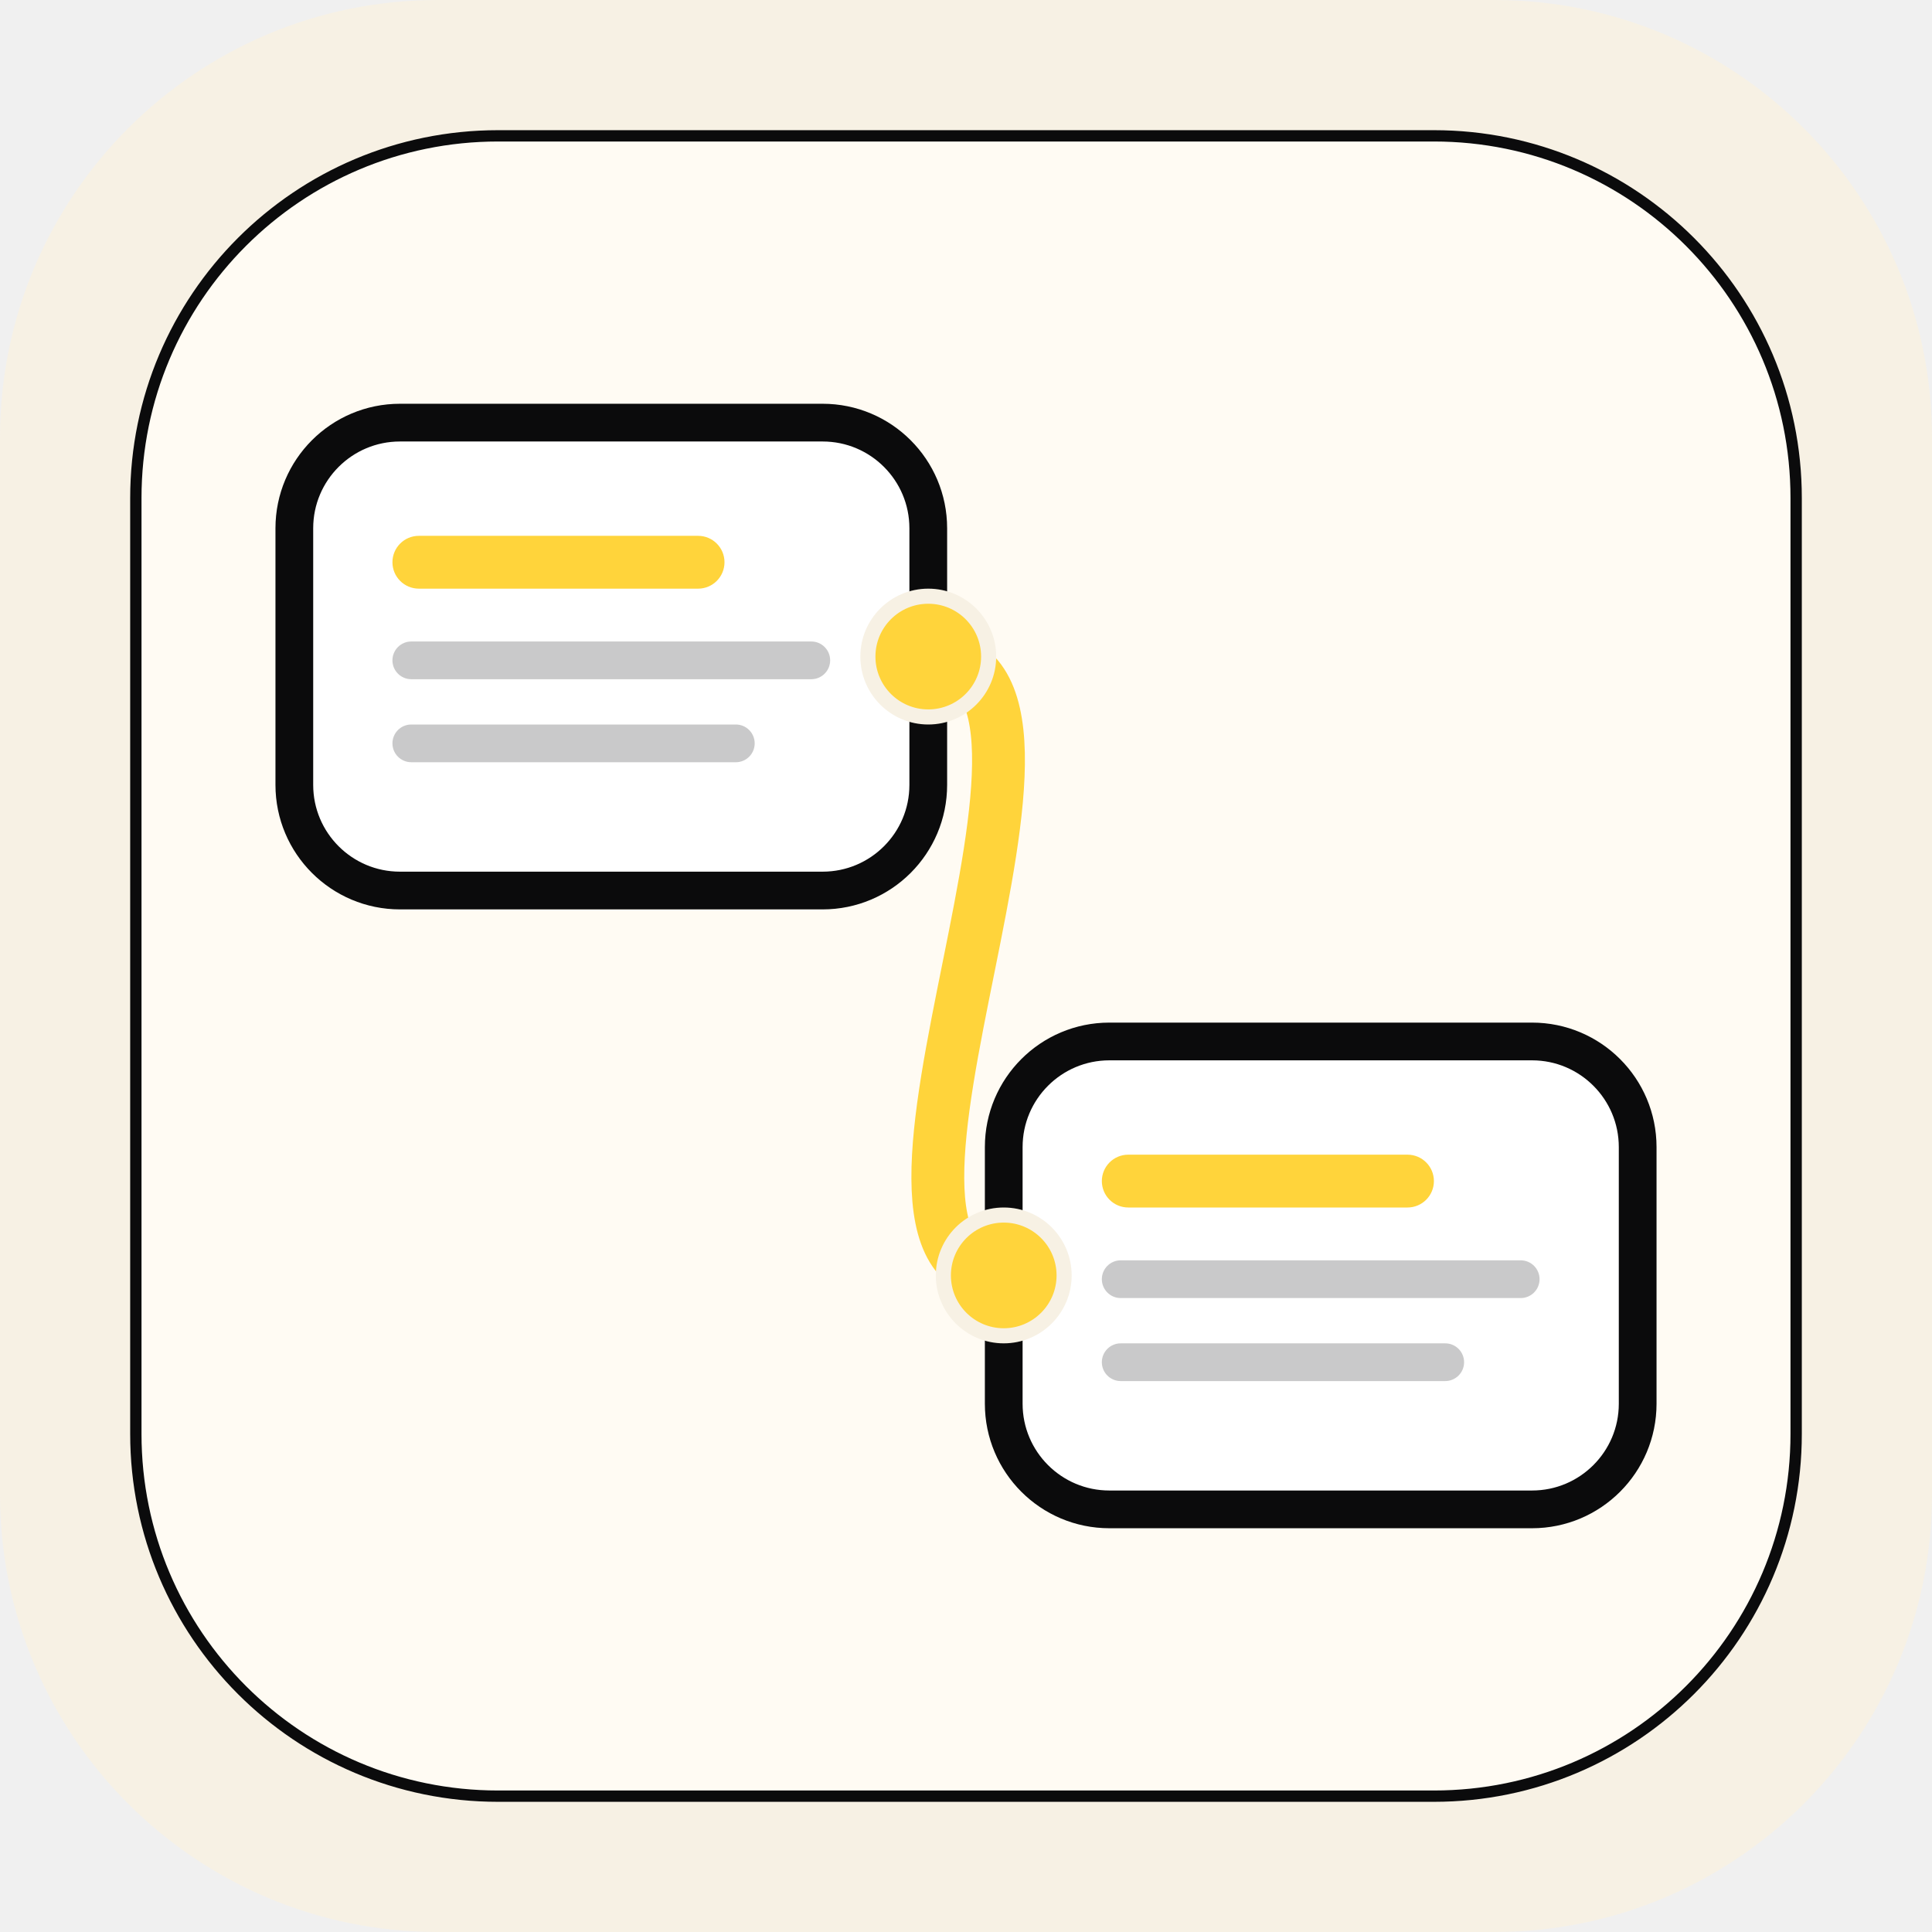
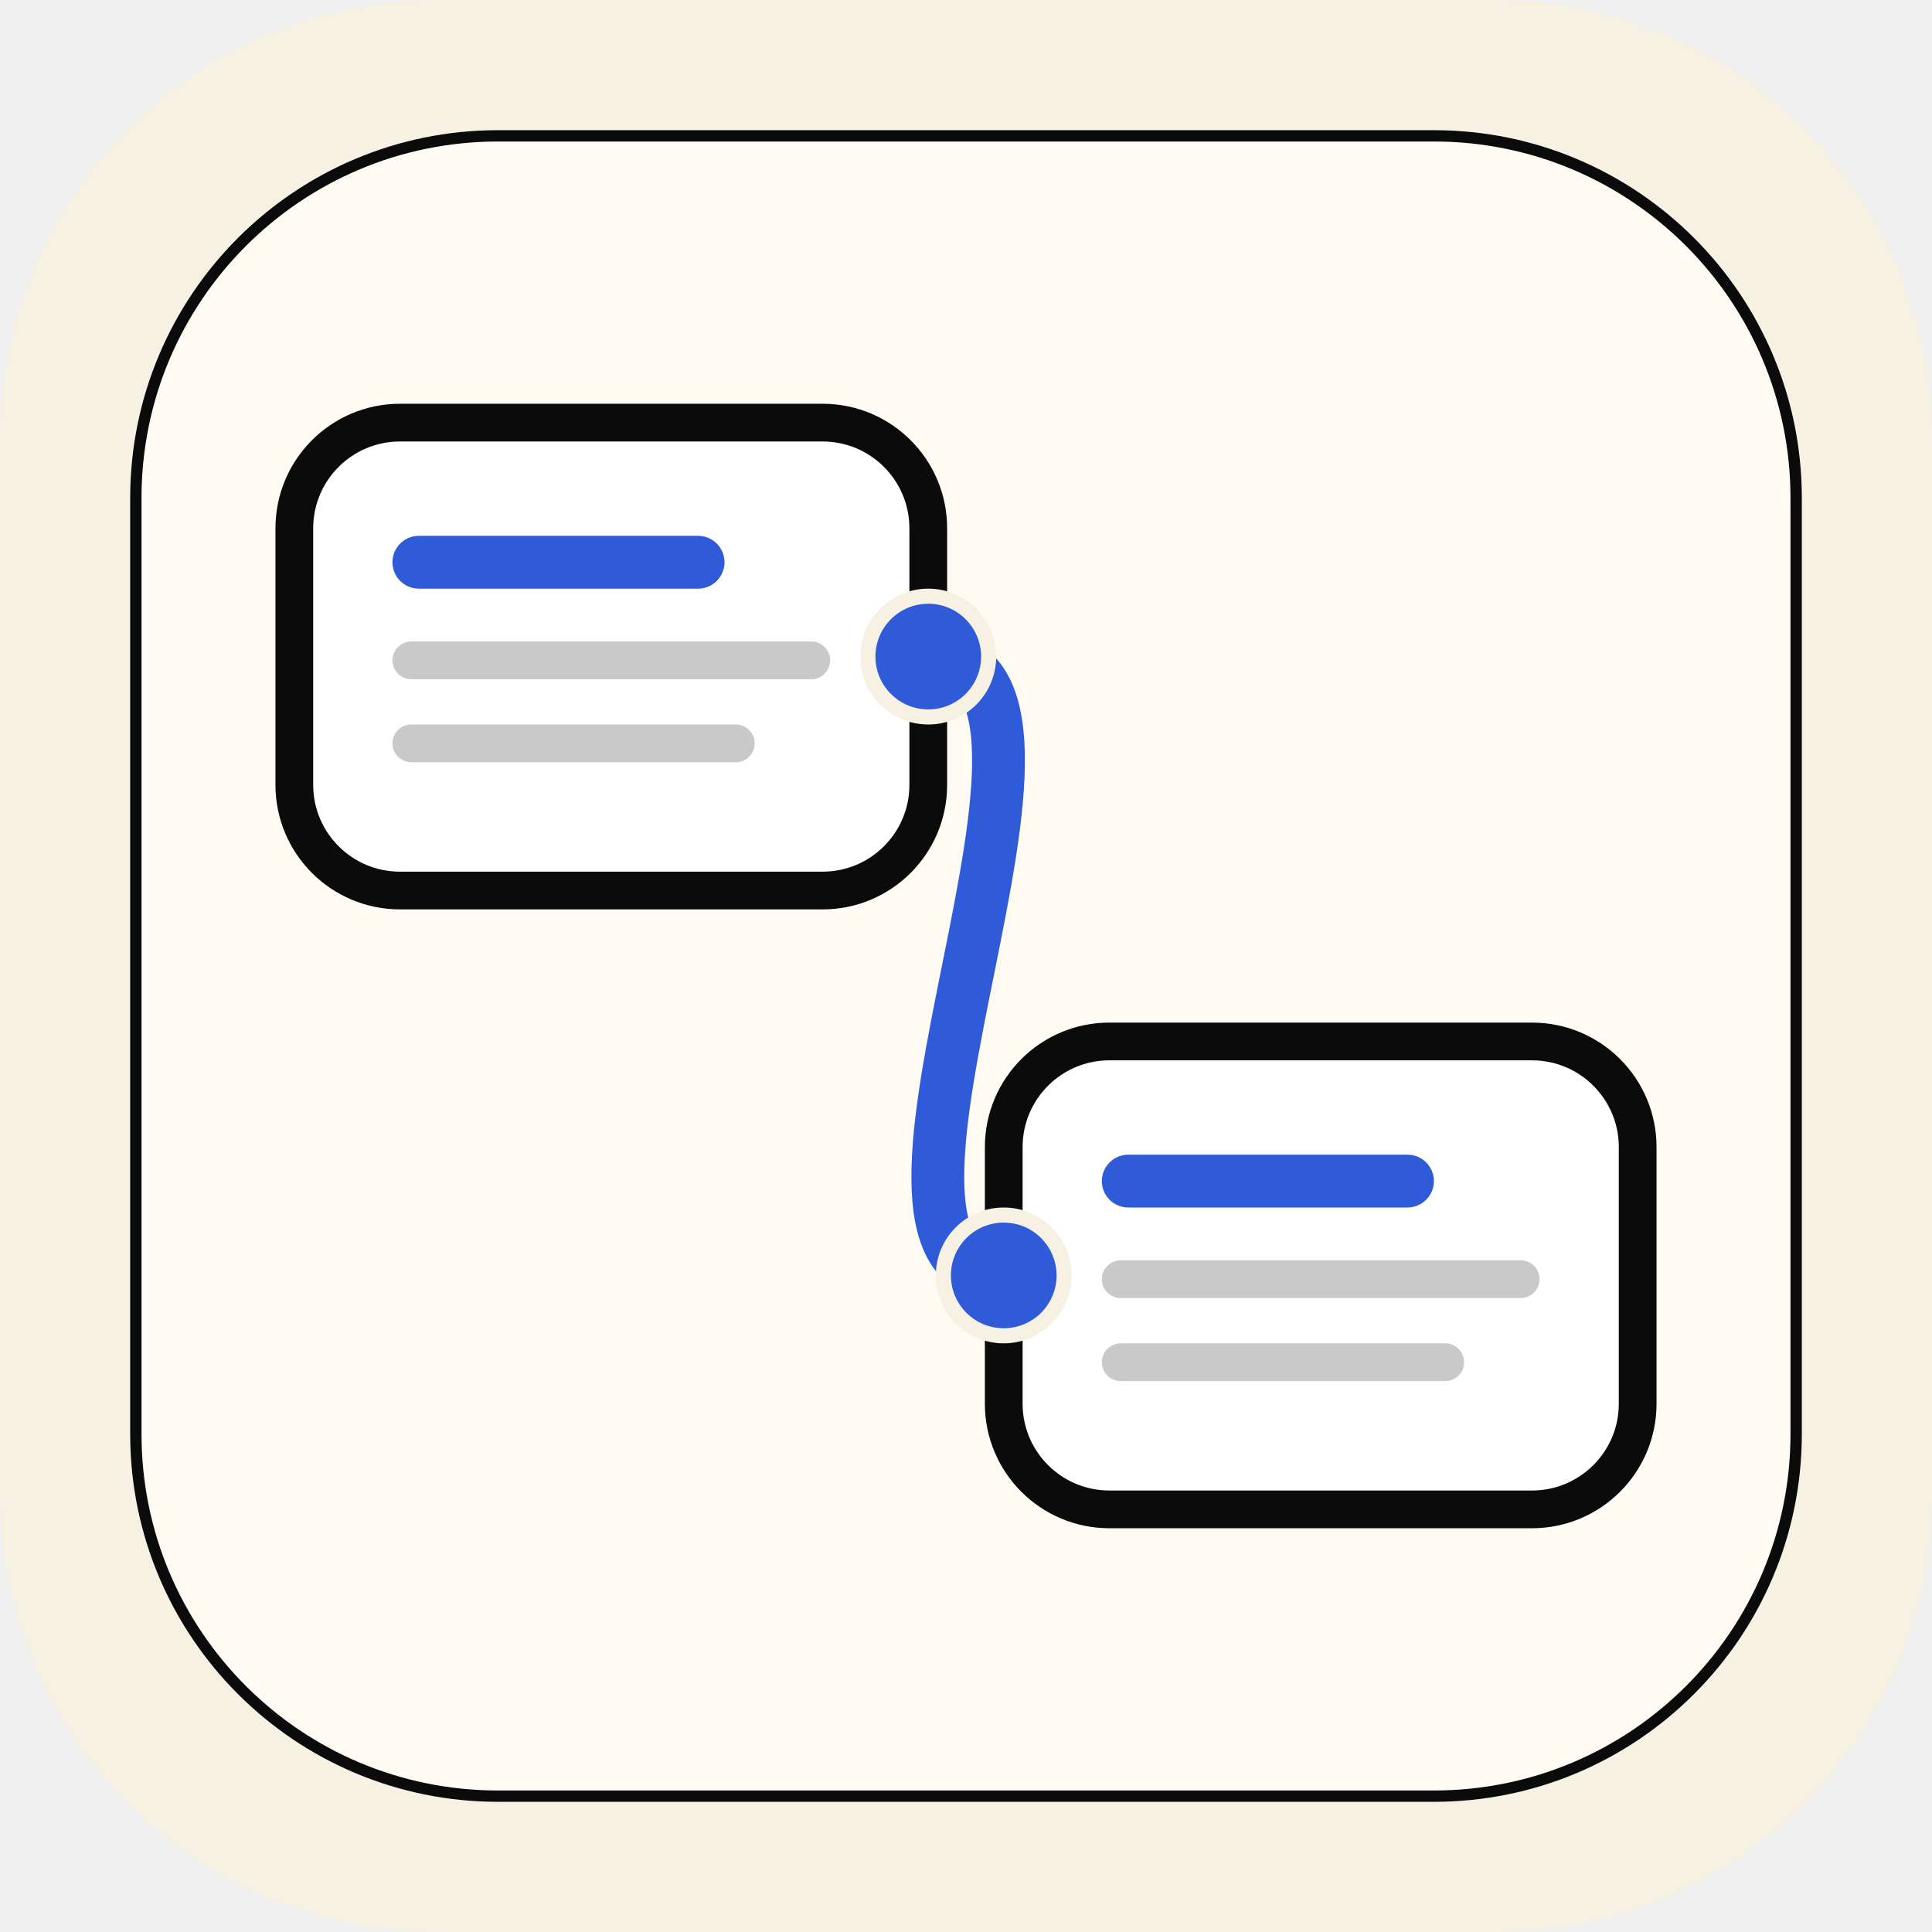
<svg xmlns="http://www.w3.org/2000/svg" width="512" height="512" viewBox="0 0 512 512" role="img" aria-labelledby="title">
  <rect width="512" height="512" rx="116" fill="#F7F1E4" />
  <rect x="36" y="36" width="440" height="440" rx="96" fill="#FFFBF3" stroke="#0B0B0C" stroke-width="3" />
  <rect x="78" y="112" width="168" height="124" rx="28" fill="#FFFFFF" stroke="#0B0B0C" stroke-width="10" />
-   <rect x="104" y="142" width="88" height="14" rx="7" fill="#FFD43B" />
+   <rect x="104" y="142" width="88" height="14" rx="7" fill="#2F5BD8" />
  <rect x="104" y="170" width="116" height="10" rx="5" fill="#0B0B0C" opacity="0.22" />
  <rect x="104" y="192" width="96" height="10" rx="5" fill="#0B0B0C" opacity="0.22" />
  <rect x="266" y="276" width="168" height="124" rx="28" fill="#FFFFFF" stroke="#0B0B0C" stroke-width="10" />
-   <rect x="292" y="306" width="88" height="14" rx="7" fill="#FFD43B" />
+   <rect x="292" y="306" width="88" height="14" rx="7" fill="#2F5BD8" />
  <rect x="292" y="334" width="116" height="10" rx="5" fill="#0B0B0C" opacity="0.22" />
  <rect x="292" y="356" width="96" height="10" rx="5" fill="#0B0B0C" opacity="0.22" />
-   <path d="M246 174 C300 174 214 338 266 338" fill="none" stroke="#FFD43B" stroke-width="14" stroke-linecap="round" />
-   <circle cx="246" cy="174" r="16" fill="#FFD43B" stroke="#F7F1E4" stroke-width="4" />
-   <circle cx="266" cy="338" r="16" fill="#FFD43B" stroke="#F7F1E4" stroke-width="4" />
+   <path d="M246 174 C300 174 214 338 266 338" fill="none" stroke="#2F5BD8" stroke-width="14" stroke-linecap="round" />
+   <circle cx="246" cy="174" r="16" fill="#2F5BD8" stroke="#F7F1E4" stroke-width="4" />
+   <circle cx="266" cy="338" r="16" fill="#2F5BD8" stroke="#F7F1E4" stroke-width="4" />
</svg>
